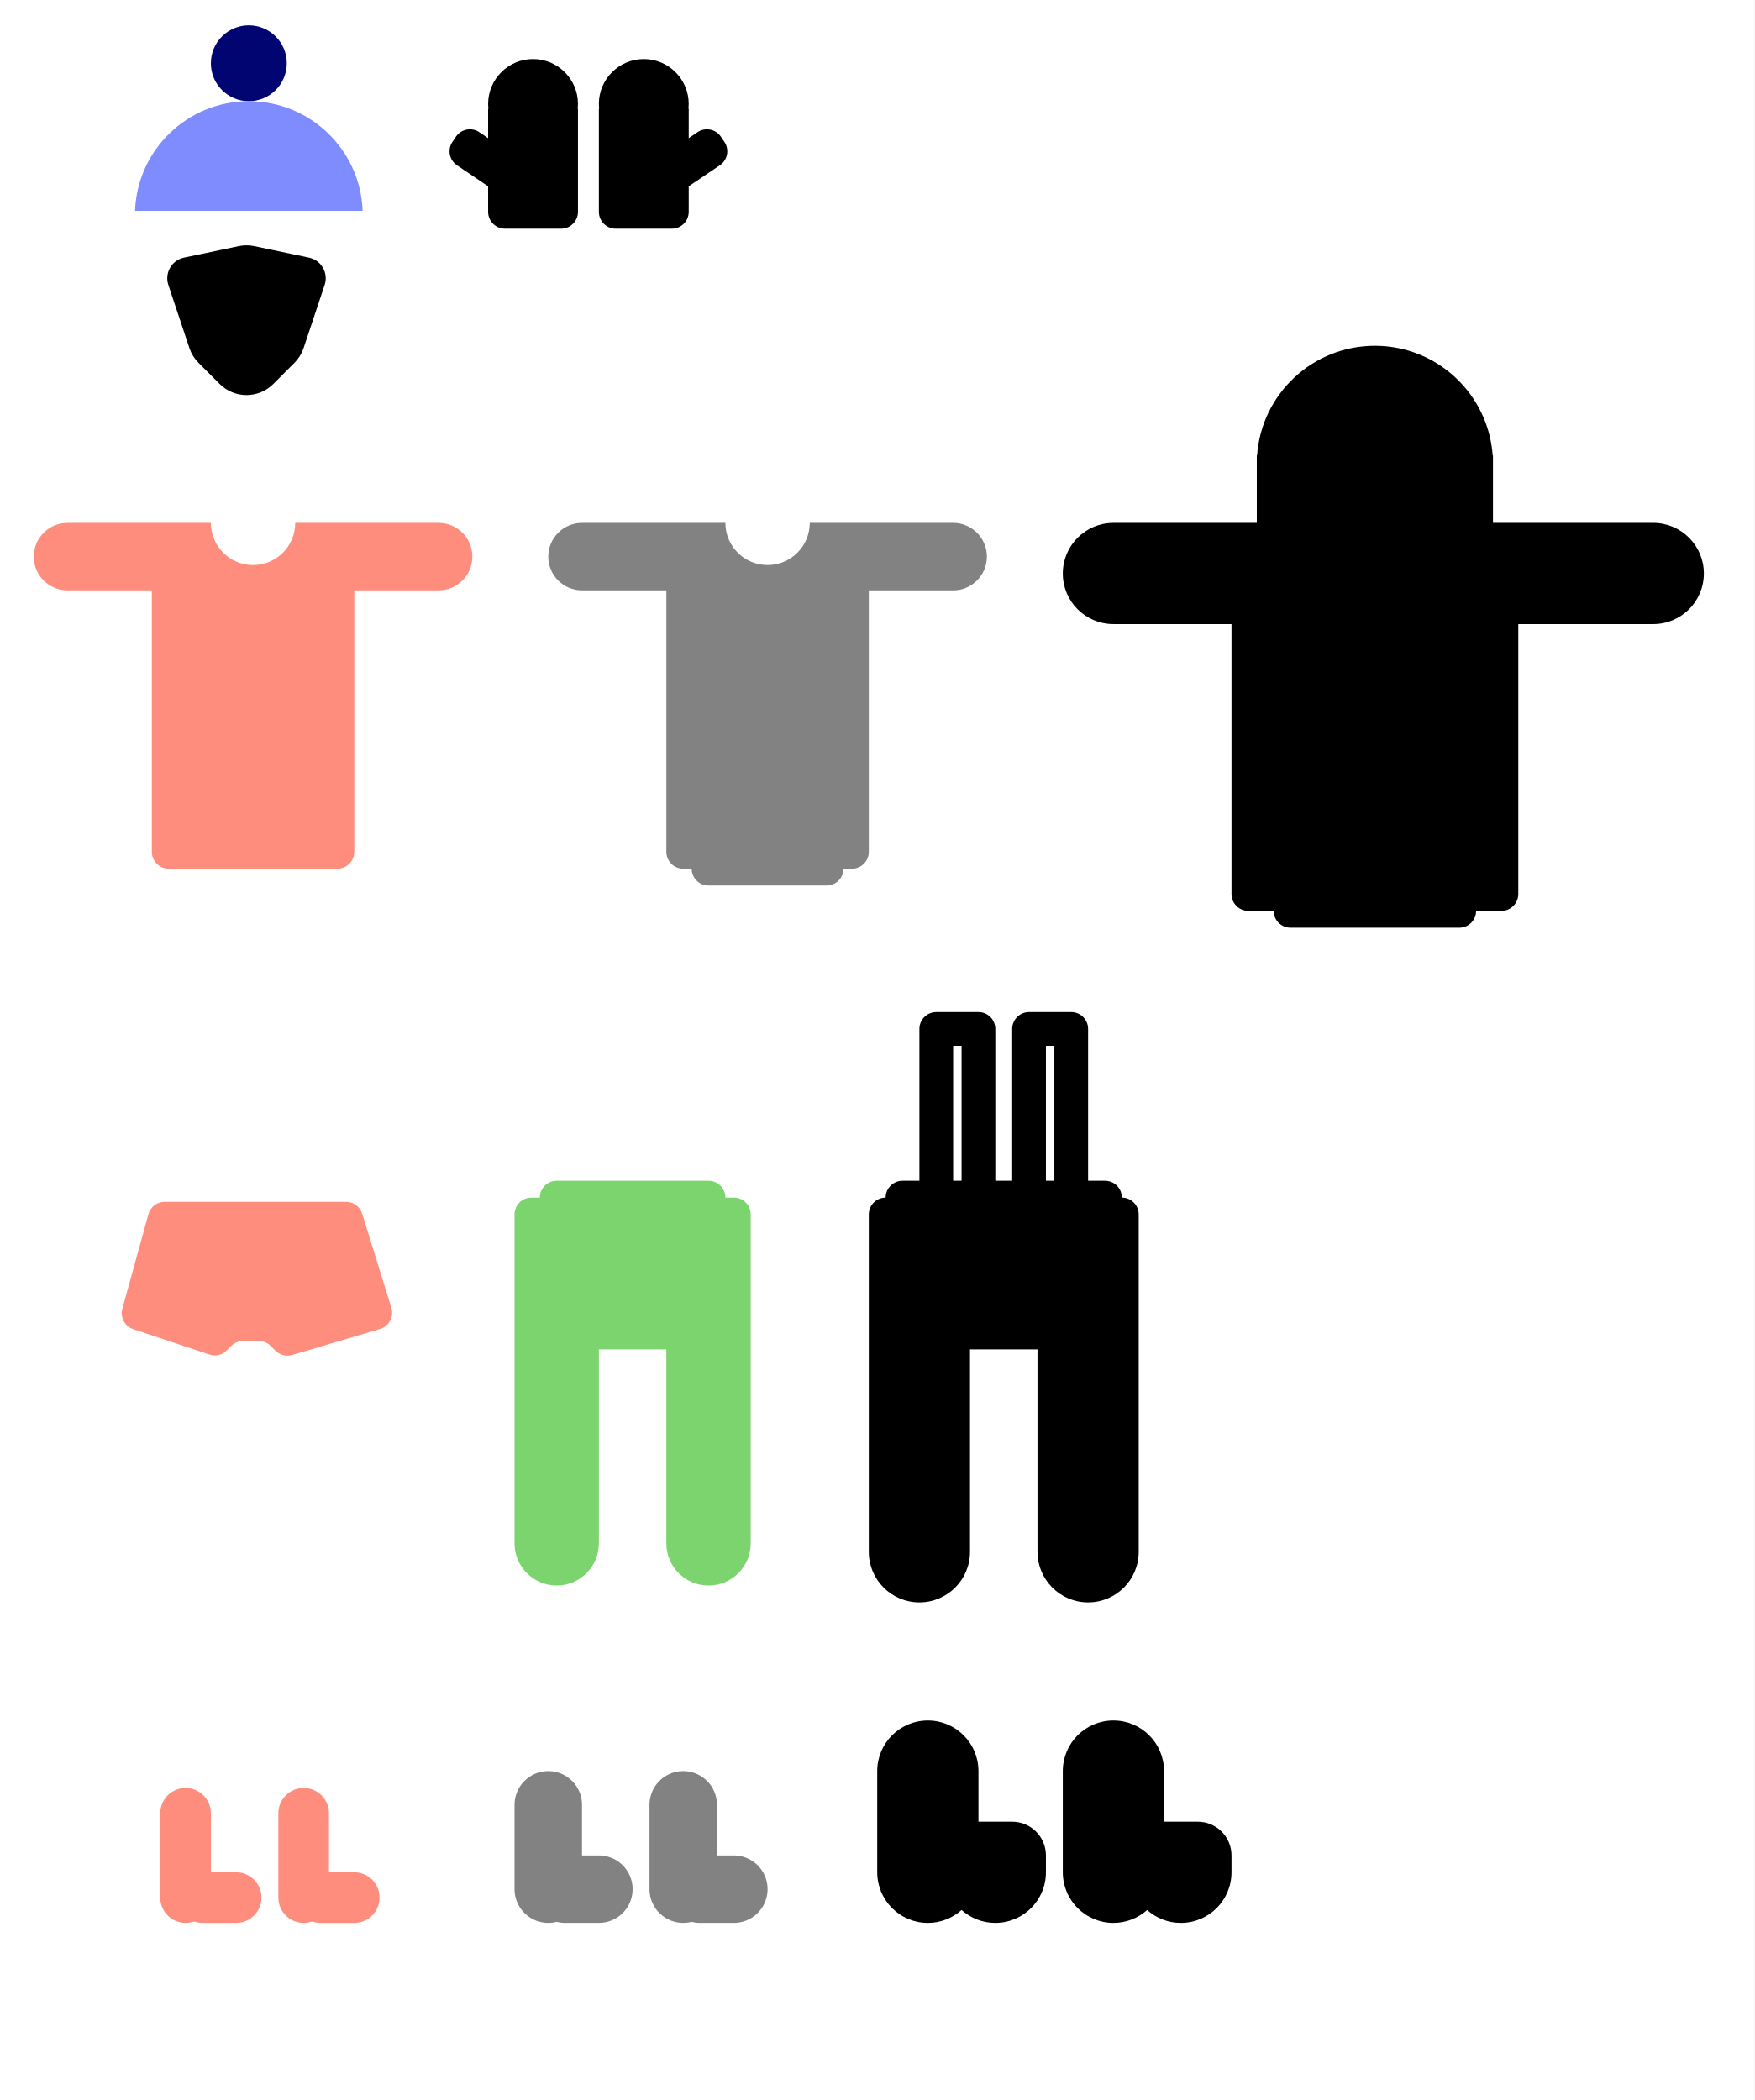
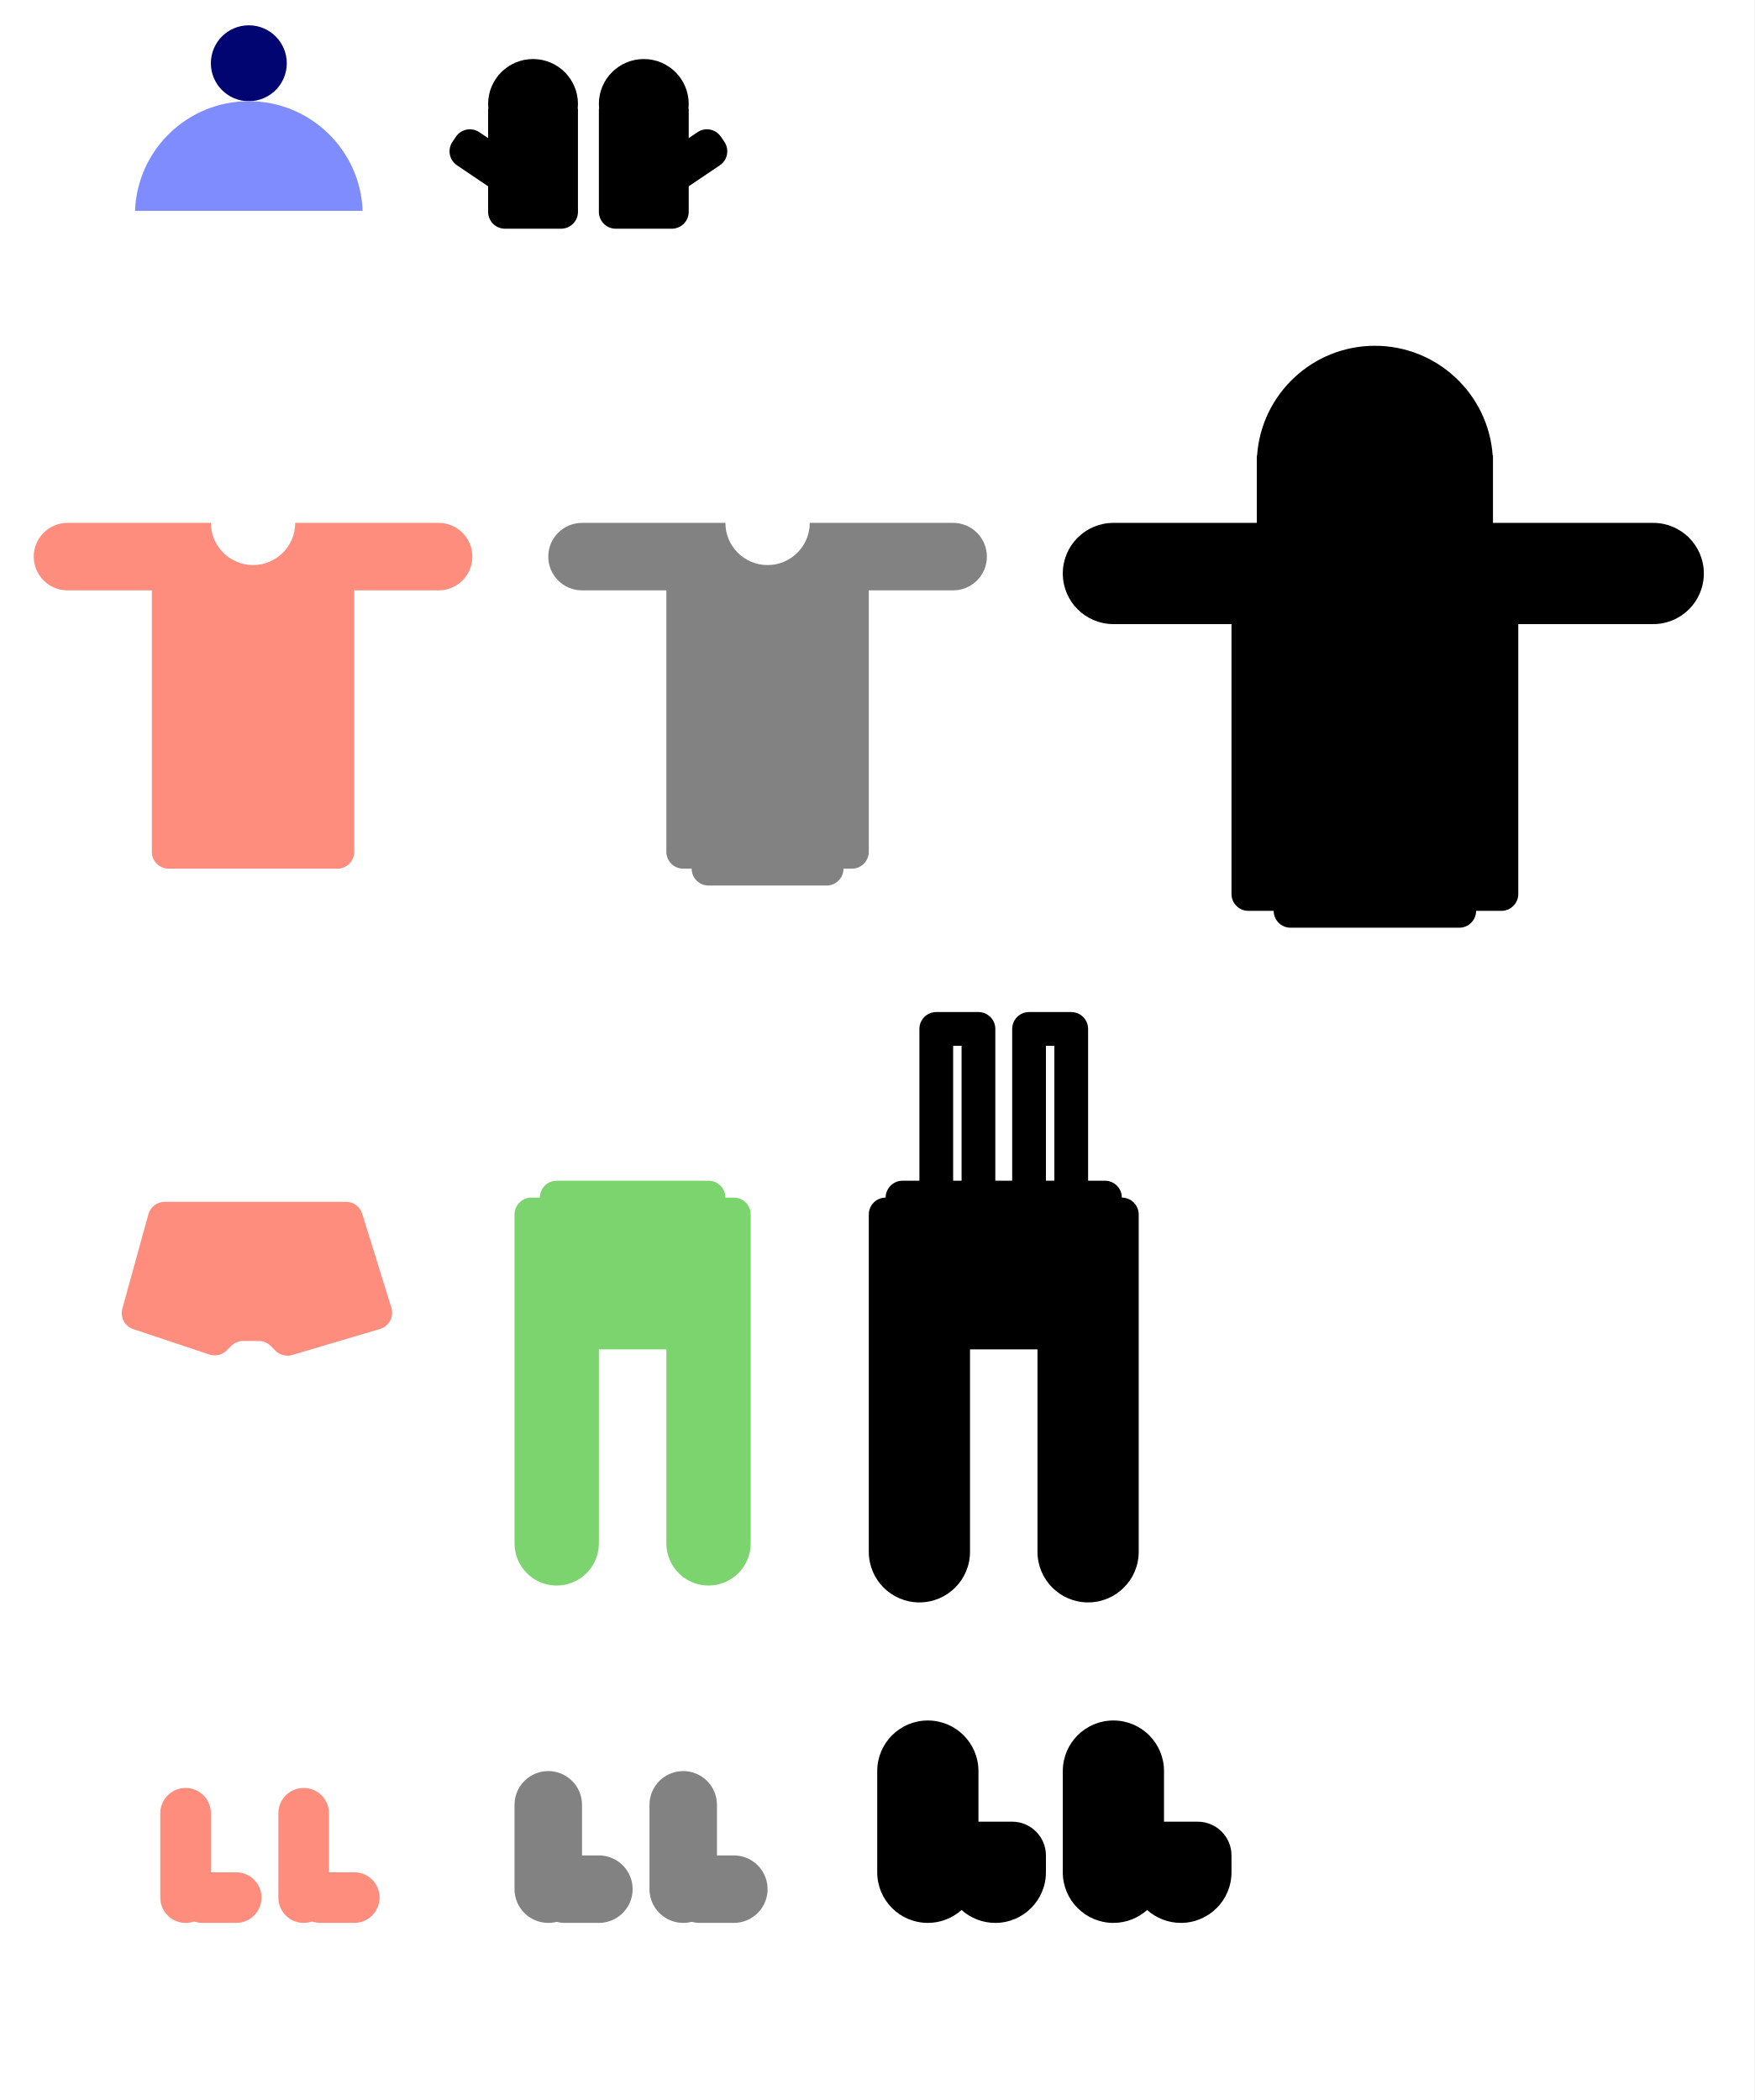
<svg xmlns="http://www.w3.org/2000/svg" width="208" height="249" viewBox="0 0 208 249" fill="none">
-   <rect width="208" height="249" fill="white" />
-   <path d="M71 12.917H81.651V25.118C81.651 26.223 80.755 27.118 79.651 27.118H73C71.895 27.118 71 26.223 71 25.118V12.917Z" fill="black" />
-   <circle cx="76.325" cy="12.325" r="5.325" fill="black" />
-   <rect x="77.485" y="19.188" width="8.284" height="4.734" rx="2" transform="rotate(-34 77.4852 19.1883)" fill="black" />
-   <path d="M68.52 12.917H57.869V25.118C57.869 26.223 58.765 27.118 59.869 27.118H66.52C67.625 27.118 68.52 26.223 68.52 25.118V12.917Z" fill="black" />
-   <circle r="5.325" transform="matrix(-1 0 0 1 63.1946 12.3254)" fill="black" />
-   <rect width="8.284" height="4.734" rx="2" transform="matrix(-0.829038 -0.559193 -0.559193 0.829038 62.0348 19.1883)" fill="black" />
-   <circle cx="29.5" cy="7.5" r="4.5" fill="#000572" />
-   <path fill-rule="evenodd" clip-rule="evenodd" d="M42.991 25H16.009C16.272 17.776 22.212 12 29.5 12C36.788 12 42.728 17.776 42.991 25Z" fill="#7F8CFE" />
-   <path fill-rule="evenodd" clip-rule="evenodd" d="M30 67C32.761 67 35 64.761 35 62H40H52C54.209 62 56 63.791 56 66C56 68.209 54.209 70 52 70H42V101C42 102.105 41.105 103 40 103H20C18.895 103 18 102.105 18 101V70H8C5.791 70 4 68.209 4 66C4 63.791 5.791 62 8 62H20H25C25 64.761 27.239 67 30 67Z" fill="#FF8D7E" />
-   <path fill-rule="evenodd" clip-rule="evenodd" d="M96 62C96 64.761 93.761 67 91 67C88.239 67 86 64.761 86 62H81H69C66.791 62 65 63.791 65 66C65 68.209 66.791 70 69 70H79V101C79 102.105 79.895 103 81 103H82C82 104.105 82.895 105 84 105H98C99.105 105 100 104.105 100 103H101C102.105 103 103 102.105 103 101V70H113C115.209 70 117 68.209 117 66C117 63.791 115.209 62 113 62H101H96Z" fill="#828282" />
-   <path fill-rule="evenodd" clip-rule="evenodd" d="M177 55V62H178H196C199.314 62 202 64.686 202 68C202 71.314 199.314 74 196 74H180V106C180 107.105 179.105 108 178 108H175C175 109.105 174.105 110 173 110H153C151.895 110 151 109.105 151 108H148C146.895 108 146 107.105 146 106V74H132C128.686 74 126 71.314 126 68C126 64.686 128.686 62 132 62H148H149V55V54H149.035C149.548 46.735 155.604 41 163 41C170.396 41 176.452 46.735 176.965 54H177V55Z" fill="black" />
-   <path d="M14.505 155.171L17.595 143.968C17.834 143.101 18.623 142.5 19.523 142.5H41.027C41.903 142.5 42.677 143.07 42.937 143.907L46.4 155.065C46.73 156.13 46.126 157.259 45.058 157.576L34.641 160.662C33.938 160.87 33.177 160.677 32.659 160.159L32.086 159.586C31.711 159.211 31.202 159 30.672 159H28.828C28.298 159 27.789 159.211 27.414 159.586L26.874 160.126C26.338 160.662 25.546 160.849 24.827 160.609L15.8 157.6C14.791 157.264 14.222 156.196 14.505 155.171Z" fill="#FF8D7E" />
-   <path fill-rule="evenodd" clip-rule="evenodd" d="M66 140C64.895 140 64 140.895 64 142H63C61.895 142 61 142.895 61 144V148V158V183C61 185.761 63.239 188 66 188C68.761 188 71 185.761 71 183L71 160H79L79 183C79 185.761 81.239 188 84 188C86.761 188 89 185.761 89 183L89 158.002L89 158L89 148L89 144C89 142.895 88.105 142 87 142H86C86 140.895 85.105 140 84 140H66Z" fill="#7CD46E" />
-   <path fill-rule="evenodd" clip-rule="evenodd" d="M113 124V140H114V124H113ZM109 122V140H107C105.895 140 105 140.895 105 142C103.895 142 103 142.895 103 144V147.992L103 148V184C103 187.314 105.686 190 109 190C112.314 190 115 187.314 115 184L115 160H123L123 184C123 187.314 125.686 190 129 190C132.314 190 135 187.314 135 184L135 158.005L135 158V144C135 142.895 134.105 142 133 142C133 140.895 132.105 140 131 140H129V122C129 120.895 128.105 120 127 120H122C120.895 120 120 120.895 120 122V140H118V122C118 120.895 117.105 120 116 120H111C109.895 120 109 120.895 109 122ZM125 140H124V124H125V140Z" fill="black" />
-   <line x1="22" y1="215" x2="22" y2="225" stroke="#FF8D7E" stroke-width="6" stroke-linecap="round" />
-   <line x1="24" y1="225" x2="28" y2="225" stroke="#FF8D7E" stroke-width="6" stroke-linecap="round" />
-   <line x1="36" y1="215" x2="36" y2="225" stroke="#FF8D7E" stroke-width="6" stroke-linecap="round" />
-   <line x1="38" y1="225" x2="42" y2="225" stroke="#FF8D7E" stroke-width="6" stroke-linecap="round" />
-   <line x1="65" y1="214" x2="65" y2="224" stroke="#828282" stroke-width="8" stroke-linecap="round" />
-   <line x1="67" y1="224" x2="71" y2="224" stroke="#828282" stroke-width="8" stroke-linecap="round" />
-   <line x1="81" y1="214" x2="81" y2="224" stroke="#828282" stroke-width="8" stroke-linecap="round" />
-   <line x1="83" y1="224" x2="87" y2="224" stroke="#828282" stroke-width="8" stroke-linecap="round" />
-   <path fill-rule="evenodd" clip-rule="evenodd" d="M110 204C113.314 204 116 206.686 116 210V216H118H120C122.209 216 124 217.791 124 220V222C124 225.314 121.314 228 118 228C116.463 228 115.062 227.422 114 226.472C112.938 227.422 111.537 228 110 228C106.686 228 104 225.314 104 222V210C104 206.686 106.686 204 110 204Z" fill="black" />
-   <path fill-rule="evenodd" clip-rule="evenodd" d="M132 204C135.314 204 138 206.686 138 210V216H140H142C144.209 216 146 217.791 146 220V222C146 225.314 143.314 228 140 228C138.463 228 137.062 227.422 136 226.472C134.938 227.422 133.537 228 132 228C128.686 228 126 225.314 126 222V210C126 206.686 128.686 204 132 204Z" fill="black" />
-   <path d="M22.925 41.104L20.433 33.627C20.055 32.494 20.749 31.284 21.918 31.038L28.4 29.674C28.943 29.559 29.504 29.559 30.048 29.674L36.529 31.038C37.698 31.284 38.392 32.494 38.014 33.628L35.522 41.104C35.326 41.693 34.995 42.229 34.556 42.668L32.052 45.172C30.49 46.734 27.957 46.734 26.395 45.172L23.891 42.668C23.452 42.229 23.121 41.693 22.925 41.104Z" fill="black" stroke="black" />
+   <g clip-path="url(#clip0_8_456)">
+     <rect width="208" height="249" fill="white" />
+     <path d="M71 12.917H81.651V25.118C81.651 26.223 80.755 27.118 79.651 27.118H73C71.895 27.118 71 26.223 71 25.118V12.917Z" fill="black" />
+     <circle cx="76.325" cy="12.325" r="5.325" fill="black" />
+     <rect x="77.485" y="19.188" width="8.284" height="4.734" rx="2" transform="rotate(-34 77.4852 19.1883)" fill="black" />
+     <path d="M68.52 12.917H57.869V25.118C57.869 26.223 58.765 27.118 59.869 27.118H66.52C67.625 27.118 68.52 26.223 68.52 25.118V12.917Z" fill="black" />
+     <circle cx="5.325" cy="5.325" r="5.325" transform="matrix(-1 0 0 1 68.52 7)" fill="black" />
+     <rect width="8.284" height="4.734" rx="2" transform="matrix(-0.829038 -0.559193 -0.559193 0.829038 62.0348 19.1883)" fill="black" />
+     <circle cx="29.5" cy="7.5" r="4.5" fill="#000572" />
+     <path fill-rule="evenodd" clip-rule="evenodd" d="M42.991 25H16.009C16.272 17.776 22.212 12 29.5 12C36.788 12 42.728 17.776 42.991 25Z" fill="#7F8CFE" />
+     <path fill-rule="evenodd" clip-rule="evenodd" d="M30 67C32.761 67 35 64.761 35 62H40H52C54.209 62 56 63.791 56 66C56 68.209 54.209 70 52 70H42V101C42 102.105 41.105 103 40 103H20C18.895 103 18 102.105 18 101V70H8C5.791 70 4 68.209 4 66C4 63.791 5.791 62 8 62H20H25C25 64.761 27.239 67 30 67Z" fill="#FF8D7E" />
+     <path fill-rule="evenodd" clip-rule="evenodd" d="M96 62C96 64.761 93.761 67 91 67C88.239 67 86 64.761 86 62H81H69C66.791 62 65 63.791 65 66C65 68.209 66.791 70 69 70H79V101C79 102.105 79.895 103 81 103H82C82 104.105 82.895 105 84 105H98C99.105 105 100 104.105 100 103H101C102.105 103 103 102.105 103 101V70H113C115.209 70 117 68.209 117 66C117 63.791 115.209 62 113 62H101H96Z" fill="#828282" />
+     <path fill-rule="evenodd" clip-rule="evenodd" d="M177 55V62H178H196C199.314 62 202 64.686 202 68C202 71.314 199.314 74 196 74H180V106C180 107.105 179.105 108 178 108H175C175 109.105 174.105 110 173 110H153C151.895 110 151 109.105 151 108H148C146.895 108 146 107.105 146 106V74H132C128.686 74 126 71.314 126 68C126 64.686 128.686 62 132 62H148H149V55V54H149.035C149.548 46.735 155.604 41 163 41C170.396 41 176.452 46.735 176.965 54H177V55Z" fill="black" />
+     <path d="M14.505 155.171L17.595 143.968C17.834 143.101 18.623 142.5 19.523 142.5H41.027C41.903 142.5 42.677 143.07 42.937 143.907L46.4 155.065C46.73 156.13 46.126 157.259 45.058 157.576L34.641 160.662C33.938 160.87 33.177 160.677 32.659 160.159L32.086 159.586C31.711 159.211 31.202 159 30.672 159H28.828C28.298 159 27.789 159.211 27.414 159.586L26.874 160.126C26.338 160.662 25.546 160.849 24.827 160.609L15.8 157.6C14.791 157.264 14.222 156.196 14.505 155.171Z" fill="#FF8D7E" />
+     <path fill-rule="evenodd" clip-rule="evenodd" d="M66 140C64.895 140 64 140.895 64 142H63C61.895 142 61 142.895 61 144V148V158V183C61 185.761 63.239 188 66 188C68.761 188 71 185.761 71 183L71 160H79L79 183C79 185.761 81.239 188 84 188C86.761 188 89 185.761 89 183L89 158.002L89 158L89 148L89 144C89 142.895 88.105 142 87 142H86C86 140.895 85.105 140 84 140H66Z" fill="#7CD46E" />
+     <path fill-rule="evenodd" clip-rule="evenodd" d="M113 124V140H114V124H113ZM109 122V140H107C105.895 140 105 140.895 105 142C103.895 142 103 142.895 103 144V147.992L103 148V184C103 187.314 105.686 190 109 190C112.314 190 115 187.314 115 184L115 160H123L123 184C123 187.314 125.686 190 129 190C132.314 190 135 187.314 135 184L135 158.005L135 158V144C135 142.895 134.105 142 133 142C133 140.895 132.105 140 131 140H129V122C129 120.895 128.105 120 127 120H122C120.895 120 120 120.895 120 122V140H118V122C118 120.895 117.105 120 116 120H111C109.895 120 109 120.895 109 122ZM125 140H124V124H125V140Z" fill="black" />
+     <line x1="22" y1="215" x2="22" y2="225" stroke="#FF8D7E" stroke-width="6" stroke-linecap="round" />
+     <line x1="24" y1="225" x2="28" y2="225" stroke="#FF8D7E" stroke-width="6" stroke-linecap="round" />
+     <line x1="36" y1="215" x2="36" y2="225" stroke="#FF8D7E" stroke-width="6" stroke-linecap="round" />
+     <line x1="38" y1="225" x2="42" y2="225" stroke="#FF8D7E" stroke-width="6" stroke-linecap="round" />
+     <line x1="65" y1="214" x2="65" y2="224" stroke="#828282" stroke-width="8" stroke-linecap="round" />
+     <line x1="67" y1="224" x2="71" y2="224" stroke="#828282" stroke-width="8" stroke-linecap="round" />
+     <line x1="81" y1="214" x2="81" y2="224" stroke="#828282" stroke-width="8" stroke-linecap="round" />
+     <line x1="83" y1="224" x2="87" y2="224" stroke="#828282" stroke-width="8" stroke-linecap="round" />
+     <path fill-rule="evenodd" clip-rule="evenodd" d="M110 204C113.314 204 116 206.686 116 210V216H118H120C122.209 216 124 217.791 124 220V222C124 225.314 121.314 228 118 228C116.463 228 115.062 227.422 114 226.472C112.938 227.422 111.537 228 110 228C106.686 228 104 225.314 104 222V210C104 206.686 106.686 204 110 204Z" fill="black" />
+     <path fill-rule="evenodd" clip-rule="evenodd" d="M132 204C135.314 204 138 206.686 138 210V216H140H142C144.209 216 146 217.791 146 220V222C146 225.314 143.314 228 140 228C138.463 228 137.062 227.422 136 226.472C134.938 227.422 133.537 228 132 228C128.686 228 126 225.314 126 222V210C126 206.686 128.686 204 132 204Z" fill="black" />
+   </g>
+   <defs>
+     <clipPath id="clip0_8_456">
+       <rect width="208" height="249" fill="white" />
+     </clipPath>
+   </defs>
</svg>
